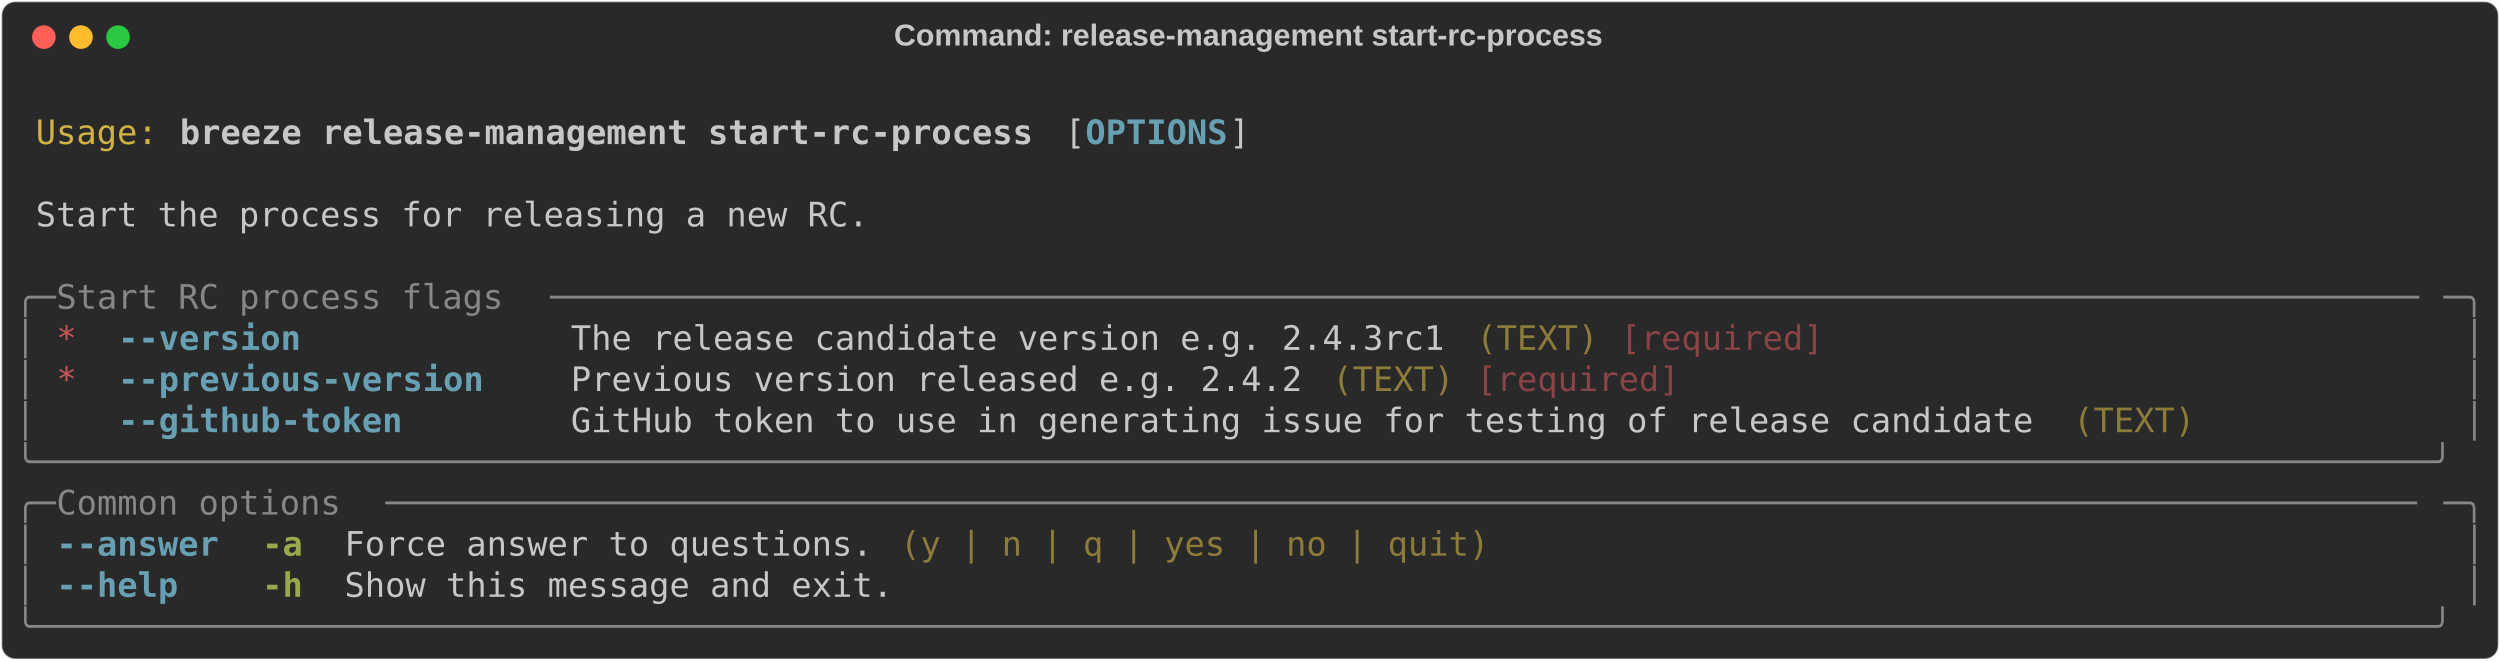
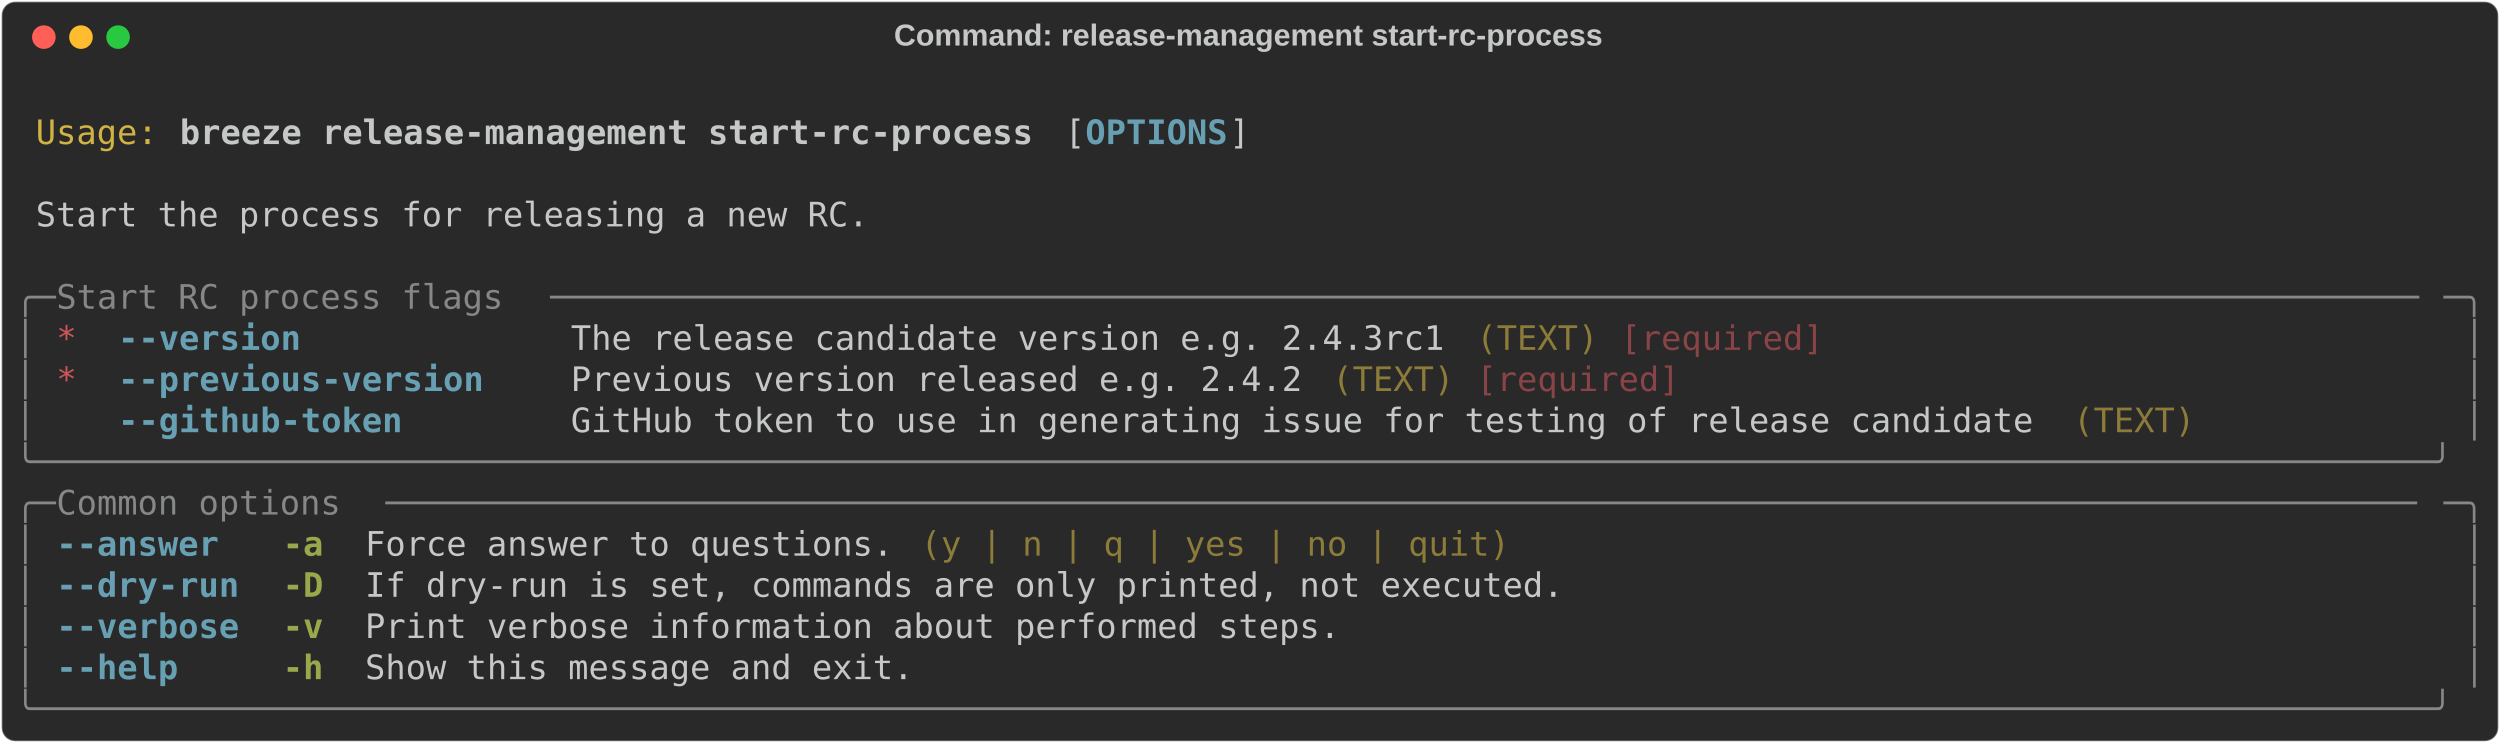
- <svg xmlns="http://www.w3.org/2000/svg" class="rich-terminal" viewBox="0 0 1482 391.6">
+ <svg xmlns="http://www.w3.org/2000/svg" class="rich-terminal" viewBox="0 0 1482 440.4">
  <style>

    @font-face {
        font-family: "Fira Code";
        src: local("FiraCode-Regular"),
                url("https://cdnjs.cloudflare.com/ajax/libs/firacode/6.2.0/woff2/FiraCode-Regular.woff2") format("woff2"),
                url("https://cdnjs.cloudflare.com/ajax/libs/firacode/6.2.0/woff/FiraCode-Regular.woff") format("woff");
        font-style: normal;
        font-weight: 400;
    }
    @font-face {
        font-family: "Fira Code";
        src: local("FiraCode-Bold"),
                url("https://cdnjs.cloudflare.com/ajax/libs/firacode/6.2.0/woff2/FiraCode-Bold.woff2") format("woff2"),
                url("https://cdnjs.cloudflare.com/ajax/libs/firacode/6.2.0/woff/FiraCode-Bold.woff") format("woff");
        font-style: bold;
        font-weight: 700;
    }

    .breeze-release-management-start-rc-process-matrix {
        font-family: Fira Code, monospace;
        font-size: 20px;
        line-height: 24.4px;
        font-variant-east-asian: full-width;
    }

    .breeze-release-management-start-rc-process-title {
        font-size: 18px;
        font-weight: bold;
        font-family: arial;
    }

    .breeze-release-management-start-rc-process-r1 { fill: #c5c8c6 }
.breeze-release-management-start-rc-process-r2 { fill: #d0b344 }
.breeze-release-management-start-rc-process-r3 { fill: #c5c8c6;font-weight: bold }
.breeze-release-management-start-rc-process-r4 { fill: #68a0b3;font-weight: bold }
.breeze-release-management-start-rc-process-r5 { fill: #868887 }
.breeze-release-management-start-rc-process-r6 { fill: #cc555a }
.breeze-release-management-start-rc-process-r7 { fill: #8d7b39 }
.breeze-release-management-start-rc-process-r8 { fill: #8a4346 }
.breeze-release-management-start-rc-process-r9 { fill: #98a84b;font-weight: bold }
    </style>
  <defs>
    <clipPath id="breeze-release-management-start-rc-process-clip-terminal">
-       <rect x="0" y="0" width="1463.0" height="340.6" />
+       <rect x="0" y="0" width="1463.0" height="389.4" />
    </clipPath>
    <clipPath id="breeze-release-management-start-rc-process-line-0">
      <rect x="0" y="1.5" width="1464" height="24.65" />
    </clipPath>
    <clipPath id="breeze-release-management-start-rc-process-line-1">
      <rect x="0" y="25.9" width="1464" height="24.65" />
    </clipPath>
    <clipPath id="breeze-release-management-start-rc-process-line-2">
      <rect x="0" y="50.3" width="1464" height="24.65" />
    </clipPath>
    <clipPath id="breeze-release-management-start-rc-process-line-3">
      <rect x="0" y="74.7" width="1464" height="24.65" />
    </clipPath>
    <clipPath id="breeze-release-management-start-rc-process-line-4">
      <rect x="0" y="99.1" width="1464" height="24.65" />
    </clipPath>
    <clipPath id="breeze-release-management-start-rc-process-line-5">
      <rect x="0" y="123.5" width="1464" height="24.65" />
    </clipPath>
    <clipPath id="breeze-release-management-start-rc-process-line-6">
      <rect x="0" y="147.9" width="1464" height="24.65" />
    </clipPath>
    <clipPath id="breeze-release-management-start-rc-process-line-7">
      <rect x="0" y="172.3" width="1464" height="24.65" />
    </clipPath>
    <clipPath id="breeze-release-management-start-rc-process-line-8">
      <rect x="0" y="196.7" width="1464" height="24.65" />
    </clipPath>
    <clipPath id="breeze-release-management-start-rc-process-line-9">
      <rect x="0" y="221.1" width="1464" height="24.65" />
    </clipPath>
    <clipPath id="breeze-release-management-start-rc-process-line-10">
      <rect x="0" y="245.5" width="1464" height="24.65" />
    </clipPath>
    <clipPath id="breeze-release-management-start-rc-process-line-11">
      <rect x="0" y="269.9" width="1464" height="24.65" />
    </clipPath>
    <clipPath id="breeze-release-management-start-rc-process-line-12">
      <rect x="0" y="294.3" width="1464" height="24.65" />
    </clipPath>
+     <clipPath id="breeze-release-management-start-rc-process-line-13">
+       <rect x="0" y="318.7" width="1464" height="24.65" />
+     </clipPath>
+     <clipPath id="breeze-release-management-start-rc-process-line-14">
+       <rect x="0" y="343.1" width="1464" height="24.65" />
+     </clipPath>
  </defs>
-   <rect fill="#292929" stroke="rgba(255,255,255,0.35)" stroke-width="1" x="1" y="1" width="1480" height="389.6" rx="8" />
+   <rect fill="#292929" stroke="rgba(255,255,255,0.35)" stroke-width="1" x="1" y="1" width="1480" height="438.4" rx="8" />
  <text class="breeze-release-management-start-rc-process-title" fill="#c5c8c6" text-anchor="middle" x="740" y="27">Command: release-management start-rc-process</text>
  <g transform="translate(26,22)">
    <circle cx="0" cy="0" r="7" fill="#ff5f57" />
    <circle cx="22" cy="0" r="7" fill="#febc2e" />
    <circle cx="44" cy="0" r="7" fill="#28c840" />
  </g>
  <g transform="translate(9, 41)" clip-path="url(#breeze-release-management-start-rc-process-clip-terminal)">
    <g class="breeze-release-management-start-rc-process-matrix">
      <text class="breeze-release-management-start-rc-process-r1" x="1464" y="20" textLength="12.2" clip-path="url(#breeze-release-management-start-rc-process-line-0)">
</text>
      <text class="breeze-release-management-start-rc-process-r2" x="12.2" y="44.4" textLength="73.2" clip-path="url(#breeze-release-management-start-rc-process-line-1)">Usage:</text>
      <text class="breeze-release-management-start-rc-process-r3" x="97.6" y="44.4" textLength="512.4" clip-path="url(#breeze-release-management-start-rc-process-line-1)">breeze release-management start-rc-process</text>
      <text class="breeze-release-management-start-rc-process-r1" x="622.2" y="44.4" textLength="12.2" clip-path="url(#breeze-release-management-start-rc-process-line-1)">[</text>
      <text class="breeze-release-management-start-rc-process-r4" x="634.4" y="44.4" textLength="85.4" clip-path="url(#breeze-release-management-start-rc-process-line-1)">OPTIONS</text>
      <text class="breeze-release-management-start-rc-process-r1" x="719.8" y="44.4" textLength="12.2" clip-path="url(#breeze-release-management-start-rc-process-line-1)">]</text>
      <text class="breeze-release-management-start-rc-process-r1" x="1464" y="44.4" textLength="12.2" clip-path="url(#breeze-release-management-start-rc-process-line-1)">
</text>
      <text class="breeze-release-management-start-rc-process-r1" x="1464" y="68.8" textLength="12.2" clip-path="url(#breeze-release-management-start-rc-process-line-2)">
</text>
      <text class="breeze-release-management-start-rc-process-r1" x="12.2" y="93.2" textLength="500.2" clip-path="url(#breeze-release-management-start-rc-process-line-3)">Start the process for releasing a new RC.</text>
      <text class="breeze-release-management-start-rc-process-r1" x="1464" y="93.2" textLength="12.2" clip-path="url(#breeze-release-management-start-rc-process-line-3)">
</text>
      <text class="breeze-release-management-start-rc-process-r1" x="1464" y="117.6" textLength="12.2" clip-path="url(#breeze-release-management-start-rc-process-line-4)">
</text>
      <text class="breeze-release-management-start-rc-process-r5" x="0" y="142" textLength="24.4" clip-path="url(#breeze-release-management-start-rc-process-line-5)">╭─</text>
      <text class="breeze-release-management-start-rc-process-r5" x="24.4" y="142" textLength="292.8" clip-path="url(#breeze-release-management-start-rc-process-line-5)"> Start RC process flags </text>
      <text class="breeze-release-management-start-rc-process-r5" x="317.2" y="142" textLength="1122.4" clip-path="url(#breeze-release-management-start-rc-process-line-5)">────────────────────────────────────────────────────────────────────────────────────────────</text>
      <text class="breeze-release-management-start-rc-process-r5" x="1439.6" y="142" textLength="24.4" clip-path="url(#breeze-release-management-start-rc-process-line-5)">─╮</text>
      <text class="breeze-release-management-start-rc-process-r1" x="1464" y="142" textLength="12.2" clip-path="url(#breeze-release-management-start-rc-process-line-5)">
</text>
      <text class="breeze-release-management-start-rc-process-r5" x="0" y="166.4" textLength="12.2" clip-path="url(#breeze-release-management-start-rc-process-line-6)">│</text>
      <text class="breeze-release-management-start-rc-process-r6" x="24.4" y="166.4" textLength="12.2" clip-path="url(#breeze-release-management-start-rc-process-line-6)">*</text>
      <text class="breeze-release-management-start-rc-process-r4" x="61" y="166.4" textLength="109.8" clip-path="url(#breeze-release-management-start-rc-process-line-6)">--version</text>
      <text class="breeze-release-management-start-rc-process-r1" x="329.4" y="166.4" textLength="524.6" clip-path="url(#breeze-release-management-start-rc-process-line-6)">The release candidate version e.g. 2.4.3rc1</text>
      <text class="breeze-release-management-start-rc-process-r7" x="866.2" y="166.4" textLength="73.2" clip-path="url(#breeze-release-management-start-rc-process-line-6)">(TEXT)</text>
      <text class="breeze-release-management-start-rc-process-r8" x="951.6" y="166.4" textLength="122" clip-path="url(#breeze-release-management-start-rc-process-line-6)">[required]</text>
      <text class="breeze-release-management-start-rc-process-r5" x="1451.8" y="166.4" textLength="12.2" clip-path="url(#breeze-release-management-start-rc-process-line-6)">│</text>
      <text class="breeze-release-management-start-rc-process-r1" x="1464" y="166.4" textLength="12.2" clip-path="url(#breeze-release-management-start-rc-process-line-6)">
</text>
      <text class="breeze-release-management-start-rc-process-r5" x="0" y="190.8" textLength="12.2" clip-path="url(#breeze-release-management-start-rc-process-line-7)">│</text>
      <text class="breeze-release-management-start-rc-process-r6" x="24.4" y="190.8" textLength="12.2" clip-path="url(#breeze-release-management-start-rc-process-line-7)">*</text>
      <text class="breeze-release-management-start-rc-process-r4" x="61" y="190.8" textLength="219.6" clip-path="url(#breeze-release-management-start-rc-process-line-7)">--previous-version</text>
      <text class="breeze-release-management-start-rc-process-r1" x="329.4" y="190.8" textLength="439.2" clip-path="url(#breeze-release-management-start-rc-process-line-7)">Previous version released e.g. 2.4.2</text>
      <text class="breeze-release-management-start-rc-process-r7" x="780.8" y="190.8" textLength="73.2" clip-path="url(#breeze-release-management-start-rc-process-line-7)">(TEXT)</text>
      <text class="breeze-release-management-start-rc-process-r8" x="866.2" y="190.8" textLength="122" clip-path="url(#breeze-release-management-start-rc-process-line-7)">[required]</text>
      <text class="breeze-release-management-start-rc-process-r5" x="1451.8" y="190.8" textLength="12.2" clip-path="url(#breeze-release-management-start-rc-process-line-7)">│</text>
      <text class="breeze-release-management-start-rc-process-r1" x="1464" y="190.8" textLength="12.2" clip-path="url(#breeze-release-management-start-rc-process-line-7)">
</text>
      <text class="breeze-release-management-start-rc-process-r5" x="0" y="215.2" textLength="12.2" clip-path="url(#breeze-release-management-start-rc-process-line-8)">│</text>
      <text class="breeze-release-management-start-rc-process-r4" x="61" y="215.2" textLength="170.8" clip-path="url(#breeze-release-management-start-rc-process-line-8)">--github-token</text>
      <text class="breeze-release-management-start-rc-process-r1" x="329.4" y="215.2" textLength="878.4" clip-path="url(#breeze-release-management-start-rc-process-line-8)">GitHub token to use in generating issue for testing of release candidate</text>
      <text class="breeze-release-management-start-rc-process-r7" x="1220" y="215.2" textLength="73.2" clip-path="url(#breeze-release-management-start-rc-process-line-8)">(TEXT)</text>
      <text class="breeze-release-management-start-rc-process-r5" x="1451.8" y="215.2" textLength="12.2" clip-path="url(#breeze-release-management-start-rc-process-line-8)">│</text>
      <text class="breeze-release-management-start-rc-process-r1" x="1464" y="215.2" textLength="12.2" clip-path="url(#breeze-release-management-start-rc-process-line-8)">
</text>
      <text class="breeze-release-management-start-rc-process-r5" x="0" y="239.6" textLength="1464" clip-path="url(#breeze-release-management-start-rc-process-line-9)">╰──────────────────────────────────────────────────────────────────────────────────────────────────────────────────────╯</text>
      <text class="breeze-release-management-start-rc-process-r1" x="1464" y="239.6" textLength="12.2" clip-path="url(#breeze-release-management-start-rc-process-line-9)">
</text>
      <text class="breeze-release-management-start-rc-process-r5" x="0" y="264" textLength="24.4" clip-path="url(#breeze-release-management-start-rc-process-line-10)">╭─</text>
      <text class="breeze-release-management-start-rc-process-r5" x="24.4" y="264" textLength="195.2" clip-path="url(#breeze-release-management-start-rc-process-line-10)"> Common options </text>
      <text class="breeze-release-management-start-rc-process-r5" x="219.6" y="264" textLength="1220" clip-path="url(#breeze-release-management-start-rc-process-line-10)">────────────────────────────────────────────────────────────────────────────────────────────────────</text>
      <text class="breeze-release-management-start-rc-process-r5" x="1439.6" y="264" textLength="24.4" clip-path="url(#breeze-release-management-start-rc-process-line-10)">─╮</text>
      <text class="breeze-release-management-start-rc-process-r1" x="1464" y="264" textLength="12.2" clip-path="url(#breeze-release-management-start-rc-process-line-10)">
</text>
      <text class="breeze-release-management-start-rc-process-r5" x="0" y="288.4" textLength="12.2" clip-path="url(#breeze-release-management-start-rc-process-line-11)">│</text>
      <text class="breeze-release-management-start-rc-process-r4" x="24.4" y="288.4" textLength="97.6" clip-path="url(#breeze-release-management-start-rc-process-line-11)">--answer</text>
-       <text class="breeze-release-management-start-rc-process-r9" x="146.4" y="288.4" textLength="24.4" clip-path="url(#breeze-release-management-start-rc-process-line-11)">-a</text>
-       <text class="breeze-release-management-start-rc-process-r1" x="195.2" y="288.4" textLength="317.2" clip-path="url(#breeze-release-management-start-rc-process-line-11)">Force answer to questions.</text>
-       <text class="breeze-release-management-start-rc-process-r7" x="524.6" y="288.4" textLength="353.8" clip-path="url(#breeze-release-management-start-rc-process-line-11)">(y | n | q | yes | no | quit)</text>
+       <text class="breeze-release-management-start-rc-process-r9" x="158.6" y="288.4" textLength="24.4" clip-path="url(#breeze-release-management-start-rc-process-line-11)">-a</text>
+       <text class="breeze-release-management-start-rc-process-r1" x="207.4" y="288.4" textLength="317.2" clip-path="url(#breeze-release-management-start-rc-process-line-11)">Force answer to questions.</text>
+       <text class="breeze-release-management-start-rc-process-r7" x="536.8" y="288.4" textLength="353.8" clip-path="url(#breeze-release-management-start-rc-process-line-11)">(y | n | q | yes | no | quit)</text>
      <text class="breeze-release-management-start-rc-process-r5" x="1451.8" y="288.4" textLength="12.2" clip-path="url(#breeze-release-management-start-rc-process-line-11)">│</text>
      <text class="breeze-release-management-start-rc-process-r1" x="1464" y="288.4" textLength="12.2" clip-path="url(#breeze-release-management-start-rc-process-line-11)">
</text>
      <text class="breeze-release-management-start-rc-process-r5" x="0" y="312.8" textLength="12.2" clip-path="url(#breeze-release-management-start-rc-process-line-12)">│</text>
-       <text class="breeze-release-management-start-rc-process-r4" x="24.4" y="312.8" textLength="73.2" clip-path="url(#breeze-release-management-start-rc-process-line-12)">--help</text>
-       <text class="breeze-release-management-start-rc-process-r9" x="146.4" y="312.8" textLength="24.4" clip-path="url(#breeze-release-management-start-rc-process-line-12)">-h</text>
-       <text class="breeze-release-management-start-rc-process-r1" x="195.2" y="312.8" textLength="329.4" clip-path="url(#breeze-release-management-start-rc-process-line-12)">Show this message and exit.</text>
+       <text class="breeze-release-management-start-rc-process-r4" x="24.4" y="312.8" textLength="109.8" clip-path="url(#breeze-release-management-start-rc-process-line-12)">--dry-run</text>
+       <text class="breeze-release-management-start-rc-process-r9" x="158.6" y="312.8" textLength="24.4" clip-path="url(#breeze-release-management-start-rc-process-line-12)">-D</text>
+       <text class="breeze-release-management-start-rc-process-r1" x="207.4" y="312.8" textLength="719.8" clip-path="url(#breeze-release-management-start-rc-process-line-12)">If dry-run is set, commands are only printed, not executed.</text>
      <text class="breeze-release-management-start-rc-process-r5" x="1451.8" y="312.8" textLength="12.2" clip-path="url(#breeze-release-management-start-rc-process-line-12)">│</text>
      <text class="breeze-release-management-start-rc-process-r1" x="1464" y="312.8" textLength="12.2" clip-path="url(#breeze-release-management-start-rc-process-line-12)">
</text>
-       <text class="breeze-release-management-start-rc-process-r5" x="0" y="337.2" textLength="1464" clip-path="url(#breeze-release-management-start-rc-process-line-13)">╰──────────────────────────────────────────────────────────────────────────────────────────────────────────────────────╯</text>
+       <text class="breeze-release-management-start-rc-process-r5" x="0" y="337.2" textLength="12.2" clip-path="url(#breeze-release-management-start-rc-process-line-13)">│</text>
+       <text class="breeze-release-management-start-rc-process-r4" x="24.4" y="337.2" textLength="109.8" clip-path="url(#breeze-release-management-start-rc-process-line-13)">--verbose</text>
+       <text class="breeze-release-management-start-rc-process-r9" x="158.6" y="337.2" textLength="24.4" clip-path="url(#breeze-release-management-start-rc-process-line-13)">-v</text>
+       <text class="breeze-release-management-start-rc-process-r1" x="207.4" y="337.2" textLength="585.6" clip-path="url(#breeze-release-management-start-rc-process-line-13)">Print verbose information about performed steps.</text>
+       <text class="breeze-release-management-start-rc-process-r5" x="1451.8" y="337.2" textLength="12.2" clip-path="url(#breeze-release-management-start-rc-process-line-13)">│</text>
      <text class="breeze-release-management-start-rc-process-r1" x="1464" y="337.2" textLength="12.2" clip-path="url(#breeze-release-management-start-rc-process-line-13)">
+ </text>
+       <text class="breeze-release-management-start-rc-process-r5" x="0" y="361.6" textLength="12.2" clip-path="url(#breeze-release-management-start-rc-process-line-14)">│</text>
+       <text class="breeze-release-management-start-rc-process-r4" x="24.4" y="361.6" textLength="73.2" clip-path="url(#breeze-release-management-start-rc-process-line-14)">--help</text>
+       <text class="breeze-release-management-start-rc-process-r9" x="158.6" y="361.6" textLength="24.4" clip-path="url(#breeze-release-management-start-rc-process-line-14)">-h</text>
+       <text class="breeze-release-management-start-rc-process-r1" x="207.4" y="361.6" textLength="329.4" clip-path="url(#breeze-release-management-start-rc-process-line-14)">Show this message and exit.</text>
+       <text class="breeze-release-management-start-rc-process-r5" x="1451.8" y="361.6" textLength="12.2" clip-path="url(#breeze-release-management-start-rc-process-line-14)">│</text>
+       <text class="breeze-release-management-start-rc-process-r1" x="1464" y="361.6" textLength="12.2" clip-path="url(#breeze-release-management-start-rc-process-line-14)">
+ </text>
+       <text class="breeze-release-management-start-rc-process-r5" x="0" y="386" textLength="1464" clip-path="url(#breeze-release-management-start-rc-process-line-15)">╰──────────────────────────────────────────────────────────────────────────────────────────────────────────────────────╯</text>
+       <text class="breeze-release-management-start-rc-process-r1" x="1464" y="386" textLength="12.2" clip-path="url(#breeze-release-management-start-rc-process-line-15)">
</text>
    </g>
  </g>
</svg>
